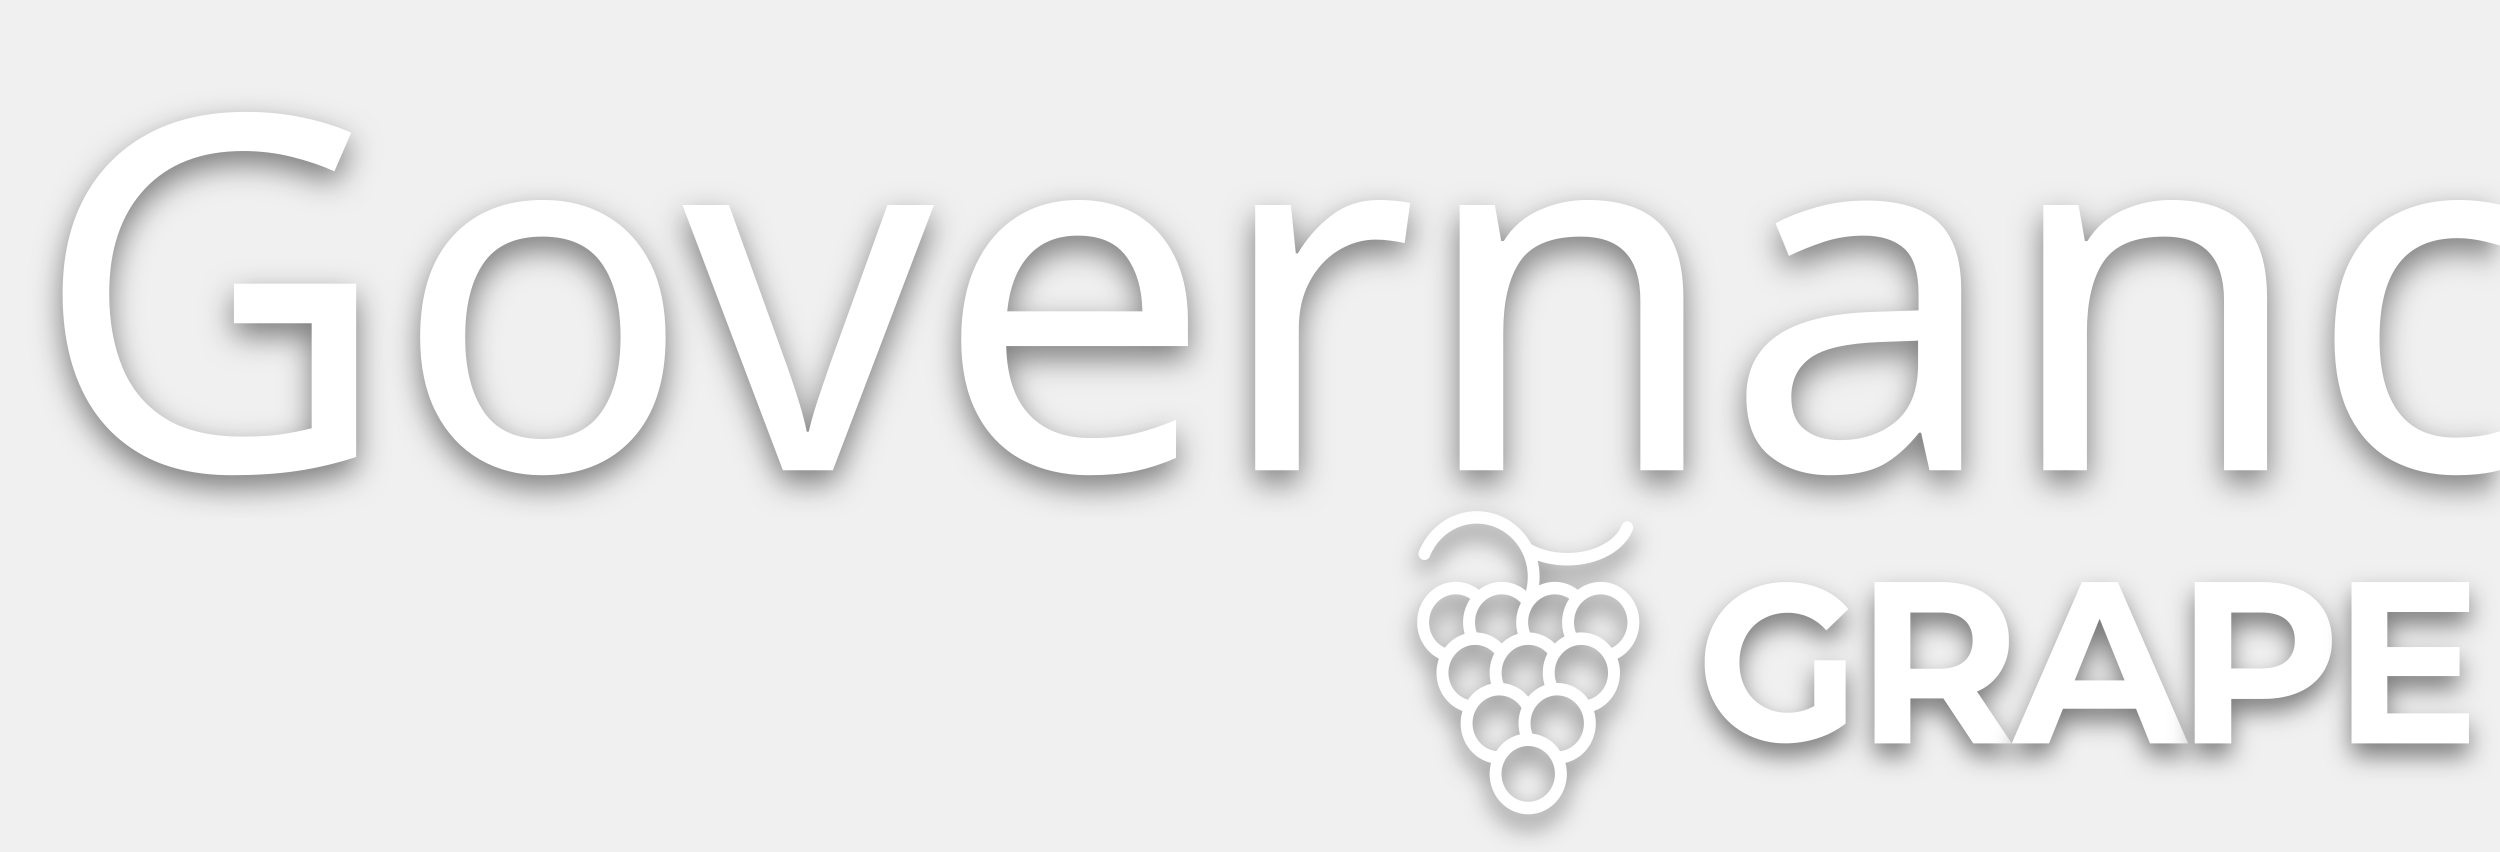
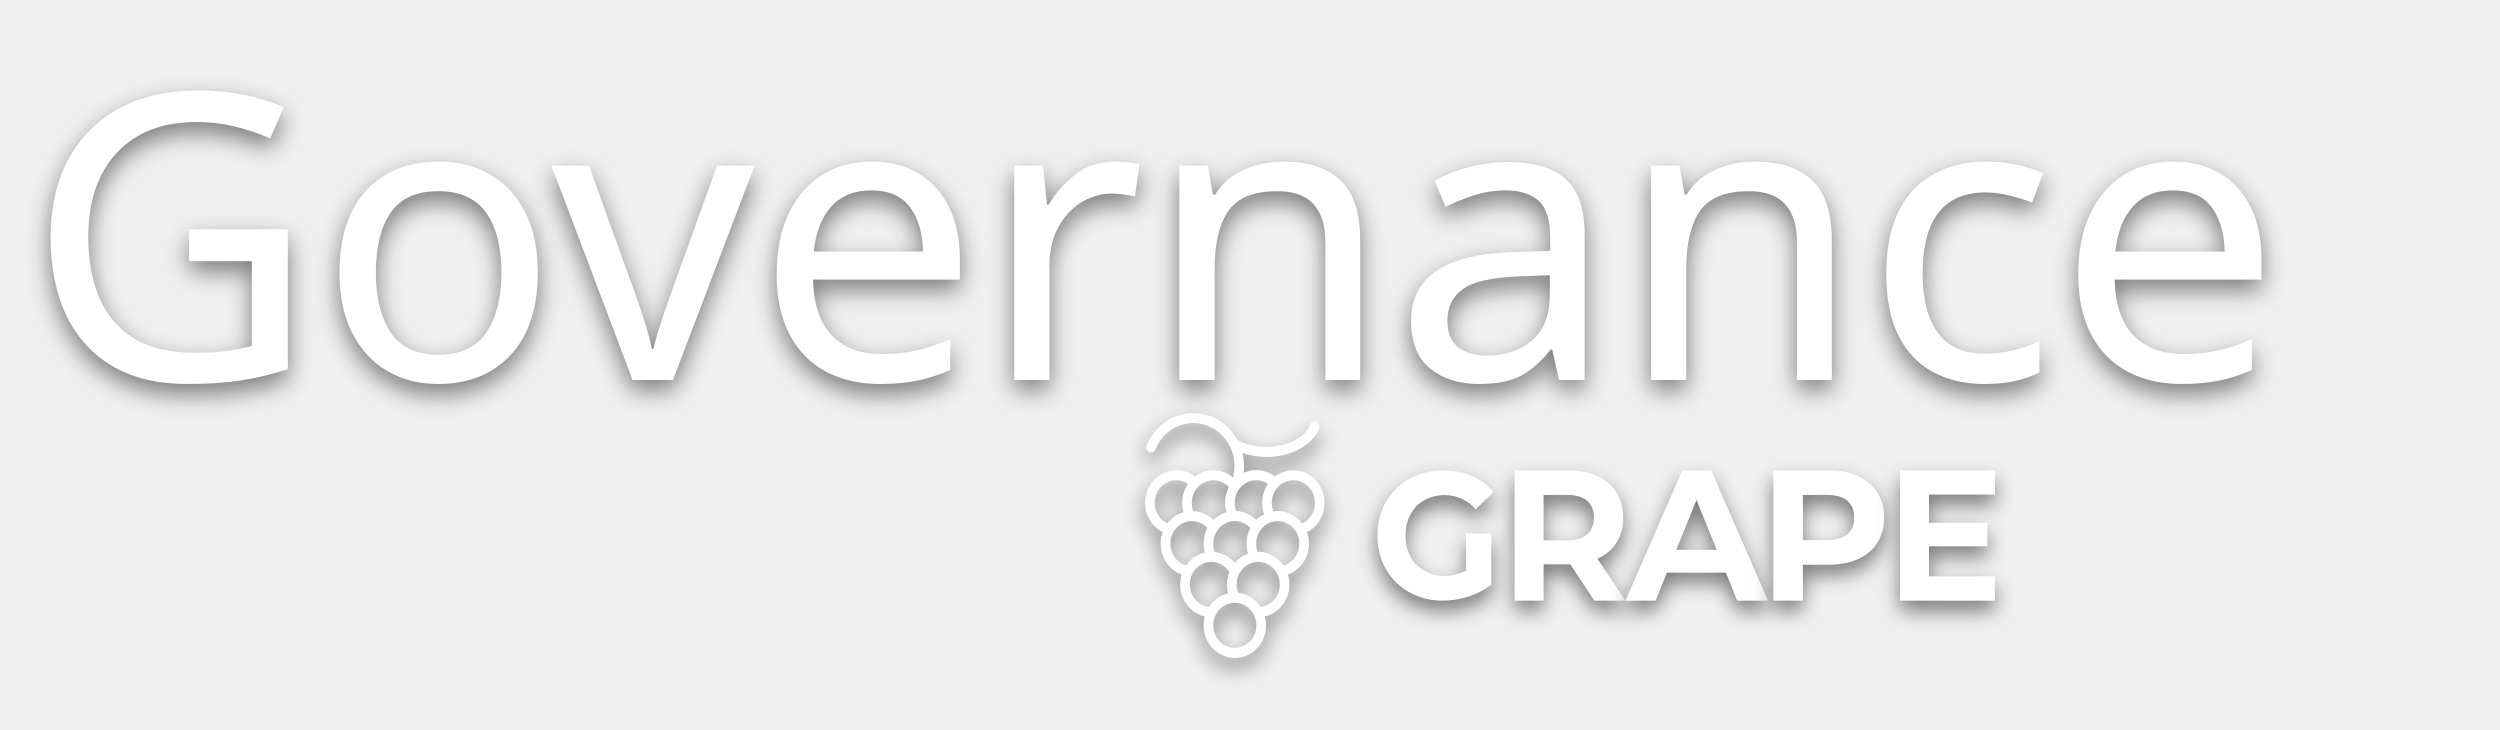
- <svg xmlns="http://www.w3.org/2000/svg" xmlns:xlink="http://www.w3.org/1999/xlink" width="404px" height="137.597px" viewBox="0 0 404 137.597" version="1.1">
+ <svg xmlns="http://www.w3.org/2000/svg" xmlns:xlink="http://www.w3.org/1999/xlink" width="500px" height="145.846px" viewBox="0 0 500 145.846" version="1.1">
  <defs>
    <path d="M35.901,17.966 C35.901,16.82 35.612,15.694 35.064,14.701 C34.516,13.708 33.728,12.883 32.779,12.31 C31.83,11.736 30.753,11.434 29.657,11.434 C28.562,11.434 27.485,11.735 26.536,12.308 C26.334,12.429 26.139,12.563 25.951,12.708 C25.064,12.022 24.018,11.594 22.921,11.468 C21.824,11.342 20.715,11.523 19.706,11.992 C19.763,11.536 19.791,11.076 19.791,10.617 C19.79,9.735 19.685,8.858 19.479,8.003 C21.029,8.53 22.648,8.794 24.278,8.787 C29.346,8.787 33.61,6.336 34.844,3.014 C34.889,2.888 34.91,2.755 34.906,2.621 C34.902,2.487 34.872,2.356 34.818,2.234 C34.765,2.113 34.689,2.003 34.595,1.913 C34.5,1.822 34.39,1.752 34.269,1.707 L34.269,1.707 C34.034,1.618 33.775,1.628 33.547,1.735 C33.319,1.843 33.14,2.039 33.048,2.282 C32.598,3.495 31.589,4.373 30.922,4.846 C30.024,5.469 29.038,5.939 28,6.239 C26.788,6.594 25.536,6.77 24.278,6.762 C23.021,6.77 21.769,6.594 20.558,6.239 C19.831,6.025 19.127,5.731 18.457,5.363 C17.699,3.969 16.649,2.772 15.387,1.861 C14.756,1.406 14.078,1.028 13.364,0.735 C10.895,-0.279 8.146,-0.242 5.703,0.837 C3.26,1.916 1.317,3.953 0.29,6.511 C0.241,6.637 0.216,6.772 0.218,6.907 C0.22,7.043 0.248,7.178 0.301,7.302 C0.354,7.426 0.43,7.538 0.525,7.631 C0.62,7.723 0.732,7.795 0.854,7.841 L0.854,7.841 C1.087,7.929 1.344,7.919 1.57,7.815 C1.796,7.71 1.976,7.518 2.071,7.279 L2.071,7.263 C2.492,6.223 3.104,5.28 3.873,4.487 C4.643,3.694 5.554,3.068 6.554,2.644 C7.555,2.219 8.626,2.005 9.706,2.014 C10.785,2.023 11.853,2.254 12.847,2.695 C13.17,2.838 13.485,3.002 13.789,3.186 C15.187,4.039 16.317,5.302 17.036,6.819 C17.106,6.968 17.171,7.117 17.233,7.271 C17.946,9.048 18.072,11.023 17.591,12.883 C16.517,11.976 15.186,11.467 13.806,11.435 C12.426,11.404 11.075,11.851 9.964,12.708 C9.034,11.986 7.931,11.55 6.778,11.446 C5.624,11.343 4.466,11.577 3.433,12.122 C2.399,12.668 1.531,13.503 0.924,14.535 C0.318,15.567 -0.002,16.755 7.09654972e-06,17.966 C7.09654972e-06,18.053 7.09654972e-06,18.142 7.09654972e-06,18.228 C0.043,19.33 0.351,20.403 0.897,21.347 C1.443,22.291 2.209,23.074 3.122,23.625 C3.25,23.701 3.372,23.774 3.515,23.845 C3.223,24.661 3.091,25.529 3.125,26.4 C3.159,27.27 3.359,28.125 3.714,28.913 C4.068,29.701 4.57,30.408 5.189,30.99 C5.808,31.572 6.532,32.02 7.319,32.305 C7.054,33.173 6.965,34.089 7.058,34.994 C7.151,35.9 7.424,36.775 7.859,37.564 C8.294,38.353 8.883,39.038 9.586,39.575 C10.289,40.111 11.092,40.489 11.943,40.682 C11.679,41.654 11.634,42.677 11.812,43.67 C11.99,44.663 12.386,45.599 12.968,46.405 C13.55,47.211 14.303,47.865 15.168,48.315 C16.032,48.766 16.985,49 17.95,49 C18.916,49 19.868,48.766 20.733,48.315 C21.597,47.865 22.35,47.211 22.933,46.405 C23.515,45.599 23.91,44.663 24.088,43.67 C24.266,42.677 24.221,41.654 23.958,40.682 C24.809,40.489 25.611,40.111 26.315,39.575 C27.018,39.038 27.606,38.353 28.042,37.564 C28.477,36.775 28.75,35.9 28.843,34.994 C28.936,34.089 28.847,33.173 28.582,32.305 C29.368,32.02 30.092,31.572 30.712,30.99 C31.331,30.408 31.832,29.701 32.187,28.913 C32.541,28.125 32.741,27.27 32.776,26.4 C32.81,25.529 32.677,24.661 32.386,23.845 C33.44,23.309 34.328,22.473 34.95,21.434 C35.571,20.394 35.901,19.193 35.901,17.966 L35.901,17.966 Z M19.137,14.83 L19.192,14.77 C19.889,14.042 20.803,13.585 21.783,13.475 C22.762,13.365 23.749,13.609 24.577,14.166 C23.982,15.037 23.601,16.048 23.467,17.109 C23.333,18.171 23.45,19.25 23.808,20.253 C23.234,20.545 22.706,20.927 22.244,21.388 C21.509,20.659 20.616,20.128 19.641,19.84 C19.178,19.704 18.701,19.625 18.22,19.605 C18.08,19.226 17.989,18.828 17.95,18.424 C17.92,18.12 17.92,17.813 17.95,17.509 C18.024,16.724 18.294,15.973 18.735,15.332 L18.735,15.332 L18.735,15.314 C18.858,15.143 18.992,14.983 19.137,14.833 L19.137,14.83 Z M20.588,28.12 C19.572,28.491 18.663,29.13 17.95,29.974 C16.924,28.753 15.498,27.977 13.954,27.799 C13.552,26.737 13.548,25.556 13.941,24.49 C14.146,23.936 14.453,23.43 14.845,23 L14.9,22.943 C15.503,22.302 16.277,21.867 17.121,21.694 C17.394,21.638 17.672,21.61 17.95,21.61 C18.229,21.61 18.508,21.638 18.782,21.694 C19.624,21.864 20.396,22.296 21,22.932 C21.02,22.951 21.038,22.972 21.055,22.99 C20.847,23.389 20.68,23.811 20.556,24.247 C20.194,25.511 20.206,26.859 20.591,28.115 L20.588,28.12 Z M9.952,15.653 C10.135,15.333 10.355,15.037 10.606,14.773 C10.825,14.546 11.066,14.343 11.323,14.166 C12.081,13.657 12.973,13.408 13.872,13.455 C14.772,13.502 15.636,13.842 16.342,14.427 C16.47,14.535 16.592,14.649 16.709,14.77 L16.764,14.83 C16.076,16.146 15.843,17.67 16.102,19.145 C16.142,19.379 16.195,19.61 16.259,19.838 C15.382,20.094 14.569,20.549 13.879,21.171 C13.804,21.239 13.731,21.309 13.659,21.38 L13.619,21.341 C13.165,20.898 12.65,20.529 12.093,20.245 C11.983,20.191 11.87,20.136 11.755,20.086 C11.27,19.879 10.761,19.737 10.242,19.663 C10.04,19.632 9.838,19.612 9.635,19.603 C9.442,19.08 9.344,18.524 9.345,17.964 C9.343,17.15 9.553,16.351 9.952,15.653 L9.952,15.653 Z M4.496,22.052 L4.474,22.08 C4.313,22.004 4.157,21.916 4.007,21.819 C3.712,21.637 3.438,21.42 3.192,21.171 L3.122,21.095 C2.351,20.254 1.923,19.132 1.928,17.966 C1.928,17.839 1.933,17.711 1.943,17.582 C2.024,16.557 2.441,15.592 3.122,14.851 L3.192,14.773 C3.889,14.044 4.803,13.587 5.783,13.476 C6.763,13.366 7.749,13.609 8.578,14.166 C8.024,14.977 7.655,15.91 7.498,16.894 C7.342,17.877 7.403,18.885 7.676,19.84 C7.143,19.997 6.632,20.227 6.157,20.525 C5.522,20.928 4.96,21.444 4.496,22.052 L4.496,22.052 Z M8.208,30.481 C7.482,30.269 6.822,29.862 6.293,29.3 C5.765,28.737 5.386,28.04 5.195,27.277 C5.004,26.514 5.008,25.712 5.206,24.951 C5.404,24.19 5.789,23.497 6.322,22.94 C6.405,22.854 6.49,22.773 6.572,22.695 C6.655,22.616 6.787,22.512 6.899,22.433 C7.389,22.068 7.946,21.816 8.536,21.694 L8.713,21.659 C8.929,21.627 9.147,21.611 9.365,21.61 C9.978,21.608 10.584,21.743 11.143,22.007 C11.315,22.092 11.482,22.188 11.643,22.295 C11.919,22.477 12.174,22.691 12.405,22.932 L12.457,22.99 C12.25,23.39 12.083,23.811 11.958,24.247 C11.788,24.857 11.704,25.489 11.708,26.124 C11.706,26.726 11.785,27.325 11.943,27.904 C10.434,28.249 9.101,29.167 8.201,30.481 L8.208,30.481 Z M12.789,38.784 C11.734,38.662 10.759,38.137 10.051,37.309 C9.342,36.481 8.951,35.409 8.951,34.298 C8.951,33.187 9.342,32.115 10.051,31.287 C10.759,30.459 11.734,29.934 12.789,29.812 C13.341,29.746 13.899,29.793 14.433,29.95 L14.433,29.95 C15.147,30.156 15.797,30.554 16.319,31.103 C16.522,31.315 16.704,31.546 16.864,31.795 C16.767,32.03 16.684,32.27 16.614,32.514 C16.301,33.679 16.301,34.912 16.614,36.076 C15.055,36.435 13.687,37.404 12.789,38.784 L12.789,38.784 Z M21,45.656 C20.298,46.391 19.375,46.85 18.387,46.956 C17.399,47.061 16.406,46.807 15.577,46.236 C14.747,45.664 14.131,44.811 13.833,43.82 C13.535,42.828 13.573,41.759 13.941,40.794 C14.157,40.223 14.484,39.705 14.9,39.273 C15.406,38.745 16.029,38.357 16.714,38.143 C17.398,37.93 18.122,37.897 18.822,38.047 C19.522,38.198 20.174,38.528 20.723,39.007 C21.27,39.486 21.696,40.1 21.962,40.794 C22.162,41.326 22.265,41.893 22.264,42.464 C22.266,43.057 22.156,43.645 21.938,44.193 C21.721,44.741 21.403,45.238 21,45.656 L21,45.656 Z M26.536,36.228 C26.322,36.696 26.034,37.123 25.684,37.49 C24.993,38.217 24.085,38.673 23.111,38.784 C22.213,37.398 20.84,36.426 19.277,36.069 C19.061,36.019 18.842,35.982 18.622,35.959 C18.219,34.884 18.219,33.69 18.622,32.616 C18.733,32.325 18.873,32.047 19.039,31.787 C19.198,31.541 19.38,31.312 19.581,31.103 C20.104,30.554 20.754,30.156 21.467,29.947 L21.467,29.947 C22.002,29.79 22.56,29.743 23.111,29.809 C24.087,29.922 24.995,30.384 25.684,31.116 C26.035,31.482 26.323,31.909 26.536,32.378 C26.581,32.475 26.621,32.574 26.658,32.673 C26.869,33.246 26.966,33.856 26.945,34.469 C26.924,35.082 26.785,35.684 26.536,36.238 L26.536,36.228 Z M29.586,29.323 C29.064,29.873 28.414,30.272 27.7,30.481 C27.123,29.639 26.362,28.953 25.481,28.481 C24.6,28.008 23.624,27.763 22.634,27.765 L22.512,27.765 C22.124,26.711 22.124,25.544 22.512,24.49 C22.72,23.934 23.032,23.428 23.431,23 L23.486,22.943 C23.885,22.521 24.36,22.187 24.884,21.96 C25.407,21.733 25.969,21.618 26.536,21.62 C26.754,21.621 26.972,21.638 27.188,21.67 L27.188,21.67 L27.365,21.704 C27.954,21.822 28.513,22.069 29.004,22.431 L29.004,22.431 C29.213,22.586 29.408,22.761 29.586,22.953 C29.986,23.372 30.304,23.87 30.521,24.417 C30.738,24.965 30.85,25.552 30.85,26.145 C30.85,26.737 30.738,27.324 30.521,27.872 C30.304,28.419 29.986,28.917 29.586,29.336 L29.586,29.323 Z M32.708,21.171 C32.341,21.557 31.909,21.87 31.434,22.093 C31.364,22.002 31.292,21.91 31.219,21.832 C30.636,21.132 29.917,20.57 29.109,20.186 C28.301,19.801 27.423,19.602 26.536,19.603 C26.446,19.603 26.356,19.603 26.266,19.603 C26.062,19.611 25.859,19.63 25.656,19.66 C25.449,19.121 25.343,18.545 25.344,17.964 C25.342,17.149 25.551,16.35 25.951,15.651 C26.116,15.361 26.312,15.091 26.536,14.848 L26.606,14.77 C26.825,14.543 27.065,14.34 27.323,14.163 C27.896,13.779 28.549,13.542 29.227,13.471 C29.905,13.399 30.589,13.496 31.224,13.753 C31.786,13.981 32.297,14.328 32.723,14.773 C33.124,15.192 33.442,15.689 33.659,16.237 C33.876,16.785 33.988,17.372 33.988,17.965 C33.988,18.558 33.876,19.145 33.659,19.693 C33.442,20.241 33.124,20.738 32.723,21.158 L32.708,21.171 Z" id="path-1" />
    <filter x="-19.5%" y="-10.2%" width="139.0%" height="128.6%" filterUnits="objectBoundingBox" id="filter-2">
      <feOffset dx="0" dy="2" in="SourceAlpha" result="shadowOffsetOuter1" />
      <feGaussianBlur stdDeviation="2" in="shadowOffsetOuter1" result="shadowBlurOuter1" />
      <feColorMatrix values="0 0 0 0 0   0 0 0 0 0   0 0 0 0 0  0 0 0 0.5 0" type="matrix" in="shadowBlurOuter1" />
    </filter>
    <path d="M64.176,24.099 L69.245,24.099 L69.245,34.325 C67.881,35.389 66.351,36.193 64.724,36.702 C63.049,37.247 61.305,37.526 59.551,37.53 C57.214,37.57 54.904,36.994 52.832,35.855 C50.896,34.789 49.277,33.181 48.156,31.209 C47.013,29.178 46.427,26.855 46.461,24.496 C46.427,22.136 47.013,19.812 48.156,17.78 C49.287,15.803 50.921,14.198 52.874,13.145 C54.968,12.007 57.298,11.431 59.655,11.47 C61.613,11.441 63.556,11.821 65.374,12.587 C67.036,13.292 68.515,14.402 69.689,15.825 L66.127,19.274 C65.344,18.366 64.387,17.643 63.319,17.152 C62.25,16.662 61.095,16.416 59.929,16.43 C58.512,16.402 57.11,16.749 55.853,17.438 C54.686,18.09 53.723,19.081 53.079,20.294 C52.403,21.583 52.062,23.035 52.091,24.506 C52.065,25.966 52.406,27.406 53.079,28.682 C53.725,29.887 54.681,30.877 55.836,31.539 C57.07,32.244 58.456,32.602 59.86,32.578 C61.362,32.603 62.846,32.231 64.176,31.497 L64.176,24.099 Z" id="path-3" />
    <filter x="-30.1%" y="-19.2%" width="160.3%" height="153.7%" filterUnits="objectBoundingBox" id="filter-4">
      <feOffset dx="0" dy="2" in="SourceAlpha" result="shadowOffsetOuter1" />
      <feGaussianBlur stdDeviation="2" in="shadowOffsetOuter1" result="shadowBlurOuter1" />
      <feColorMatrix values="0 0 0 0 0   0 0 0 0 0   0 0 0 0 0  0 0 0 0.5 0" type="matrix" in="shadowBlurOuter1" />
    </filter>
    <path d="M89.865,37.532 L85.034,30.269 L79.706,30.269 L79.706,37.532 L73.913,37.532 L73.913,11.468 L84.749,11.468 C86.968,11.468 88.893,11.853 90.525,12.622 C92.063,13.307 93.375,14.445 94.3,15.896 C95.208,17.402 95.669,19.153 95.623,20.931 C95.69,22.688 95.23,24.424 94.307,25.897 C93.385,27.371 92.045,28.51 90.473,29.156 L96.087,37.532 L89.865,37.532 Z M88.399,17.559 C87.492,16.775 86.168,16.384 84.428,16.386 L79.706,16.386 L79.706,25.465 L84.428,25.465 C86.168,25.465 87.492,25.068 88.399,24.274 C89.306,23.481 89.763,22.366 89.77,20.931 C89.77,19.461 89.313,18.337 88.399,17.559 Z" id="path-5" />
    <filter x="-31.6%" y="-19.2%" width="163.1%" height="153.7%" filterUnits="objectBoundingBox" id="filter-6">
      <feOffset dx="0" dy="2" in="SourceAlpha" result="shadowOffsetOuter1" />
      <feGaussianBlur stdDeviation="2" in="shadowOffsetOuter1" result="shadowBlurOuter1" />
      <feColorMatrix values="0 0 0 0 0   0 0 0 0 0   0 0 0 0 0  0 0 0 0.5 0" type="matrix" in="shadowBlurOuter1" />
    </filter>
    <path d="M116.169,31.937 L104.367,31.937 L102.114,37.532 L96.087,37.532 L107.418,11.468 L113.228,11.468 L124.596,37.532 L118.422,37.532 L116.169,31.937 Z M114.319,27.358 L110.286,17.385 L106.256,27.358 L114.319,27.358 Z" id="path-7" />
    <filter x="-24.6%" y="-19.2%" width="149.1%" height="153.7%" filterUnits="objectBoundingBox" id="filter-8">
      <feOffset dx="0" dy="2" in="SourceAlpha" result="shadowOffsetOuter1" />
      <feGaussianBlur stdDeviation="2" in="shadowOffsetOuter1" result="shadowBlurOuter1" />
      <feColorMatrix values="0 0 0 0 0   0 0 0 0 0   0 0 0 0 0  0 0 0 0.5 0" type="matrix" in="shadowBlurOuter1" />
    </filter>
    <path d="M142.618,12.63 C144.187,13.315 145.527,14.453 146.471,15.904 C147.398,17.407 147.869,19.156 147.823,20.931 C147.863,22.698 147.392,24.439 146.471,25.937 C145.534,27.394 144.192,28.533 142.618,29.211 C140.951,29.968 138.984,30.347 136.718,30.347 L131.561,30.347 L131.561,37.532 L125.652,37.532 L125.652,11.468 L136.718,11.468 C138.984,11.468 140.951,11.855 142.618,12.63 Z M140.446,24.251 C141.37,23.471 141.834,22.361 141.834,20.92 C141.834,19.48 141.37,18.359 140.446,17.559 C139.519,16.775 138.168,16.384 136.39,16.386 L131.561,16.386 L131.561,25.423 L136.397,25.423 C138.17,25.423 139.519,25.033 140.446,24.251 Z" id="path-9" />
    <filter x="-31.6%" y="-19.2%" width="163.1%" height="153.7%" filterUnits="objectBoundingBox" id="filter-10">
      <feOffset dx="0" dy="2" in="SourceAlpha" result="shadowOffsetOuter1" />
      <feGaussianBlur stdDeviation="2" in="shadowOffsetOuter1" result="shadowBlurOuter1" />
      <feColorMatrix values="0 0 0 0 0   0 0 0 0 0   0 0 0 0 0  0 0 0 0.5 0" type="matrix" in="shadowBlurOuter1" />
    </filter>
    <polygon id="path-11" points="169.968 32.679 169.968 37.532 150.994 37.532 150.994 11.468 170 11.468 170 16.306 156.779 16.306 156.779 21.968 168.455 21.968 168.455 26.656 156.779 26.656 156.779 32.684" />
    <filter x="-36.8%" y="-19.2%" width="173.7%" height="153.7%" filterUnits="objectBoundingBox" id="filter-12">
      <feOffset dx="0" dy="2" in="SourceAlpha" result="shadowOffsetOuter1" />
      <feGaussianBlur stdDeviation="2" in="shadowOffsetOuter1" result="shadowBlurOuter1" />
      <feColorMatrix values="0 0 0 0 0   0 0 0 0 0   0 0 0 0 0  0 0 0 0.5 0" type="matrix" in="shadowBlurOuter1" />
    </filter>
    <text id="text-13" font-family="GillSans, Gill Sans" font-size="80" font-weight="normal" fill="#FFFFFF">
      <tspan x="0.242" y="73">Governance</tspan>
    </text>
    <filter x="-2.2%" y="-7.1%" width="104.3%" height="118.7%" filterUnits="objectBoundingBox" id="filter-14">
      <feOffset dx="0" dy="2" in="SourceAlpha" result="shadowOffsetOuter1" />
      <feGaussianBlur stdDeviation="2.5" in="shadowOffsetOuter1" result="shadowBlurOuter1" />
      <feColorMatrix values="0 0 0 0 0   0 0 0 0 0   0 0 0 0 0  0 0 0 0.5 0" type="matrix" in="shadowBlurOuter1" />
    </filter>
  </defs>
  <g id="Page-1" stroke="none" stroke-width="1" fill="none" fill-rule="evenodd">
    <g id="Group-4" transform="translate(5, 3)">
      <g id="Group" transform="translate(224.0119, 79.59733)" fill-rule="nonzero">
        <g id="grape_logo">
          <g id="Shape">
            <use fill="black" fill-opacity="1" filter="url(#filter-2)" xlink:href="#path-1" />
            <use fill="#FFFFFF" xlink:href="#path-1" />
          </g>
          <g id="Path">
            <use fill="black" fill-opacity="1" filter="url(#filter-4)" xlink:href="#path-3" />
            <use fill="#FFFFFF" xlink:href="#path-3" />
          </g>
          <g id="Shape">
            <use fill="black" fill-opacity="1" filter="url(#filter-6)" xlink:href="#path-5" />
            <use fill="#FFFFFF" xlink:href="#path-5" />
          </g>
          <g id="Shape">
            <use fill="black" fill-opacity="1" filter="url(#filter-8)" xlink:href="#path-7" />
            <use fill="#FFFFFF" xlink:href="#path-7" />
          </g>
          <g id="Shape">
            <use fill="black" fill-opacity="1" filter="url(#filter-10)" xlink:href="#path-9" />
            <use fill="#FFFFFF" xlink:href="#path-9" />
          </g>
          <g id="Path">
            <use fill="black" fill-opacity="1" filter="url(#filter-12)" xlink:href="#path-11" />
            <use fill="#FFFFFF" xlink:href="#path-11" />
          </g>
        </g>
      </g>
      <g id="Governance" fill="#FFFFFF" fill-opacity="1">
        <use filter="url(#filter-14)" xlink:href="#text-13" />
        <use xlink:href="#text-13" />
      </g>
    </g>
  </g>
</svg>
